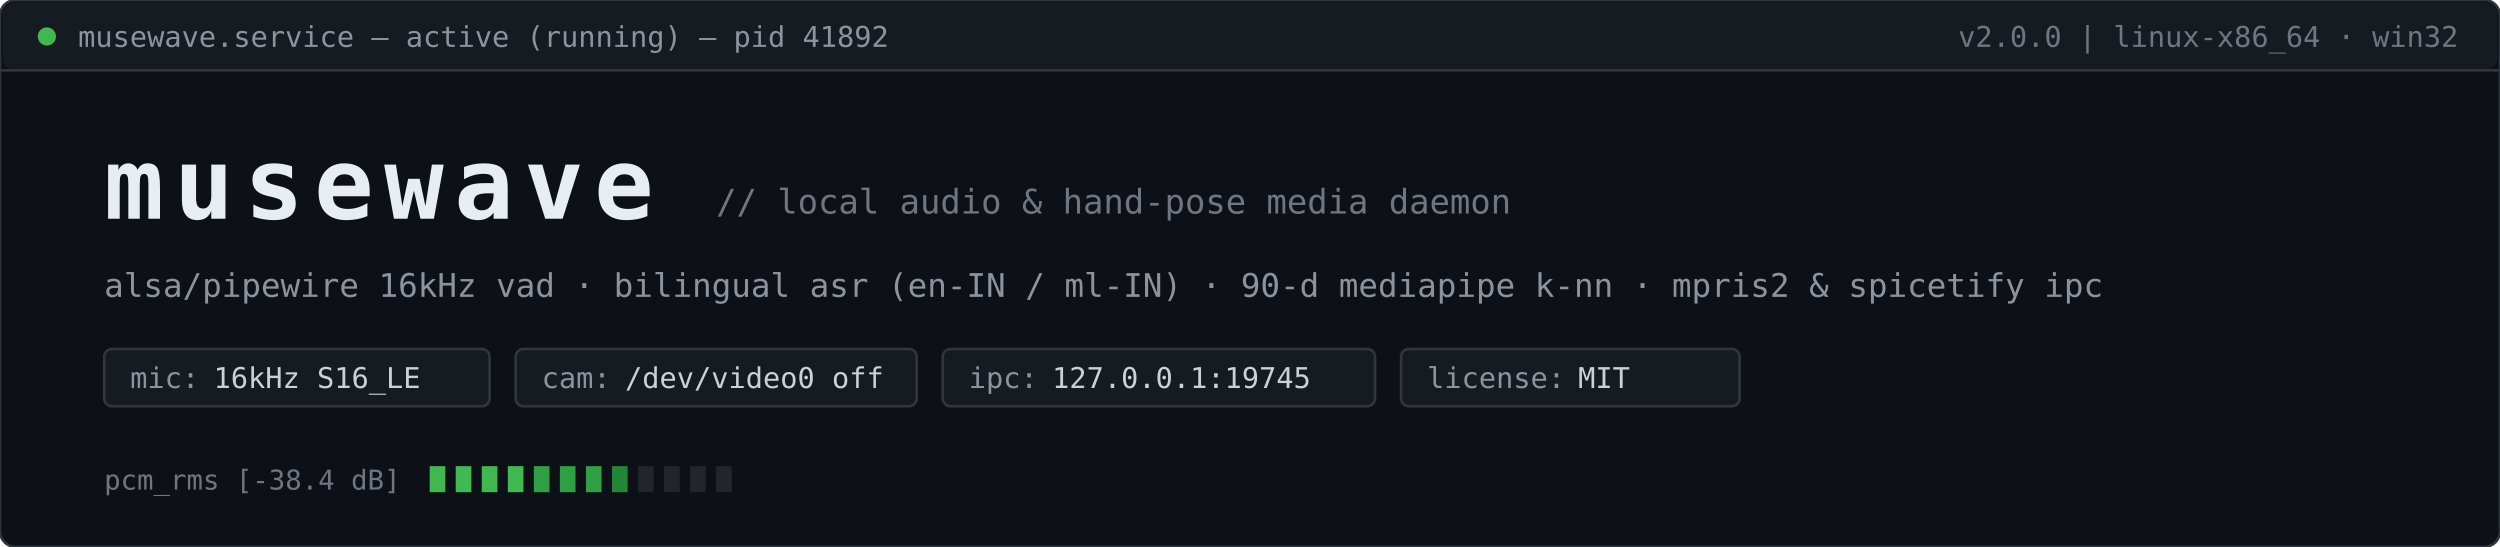
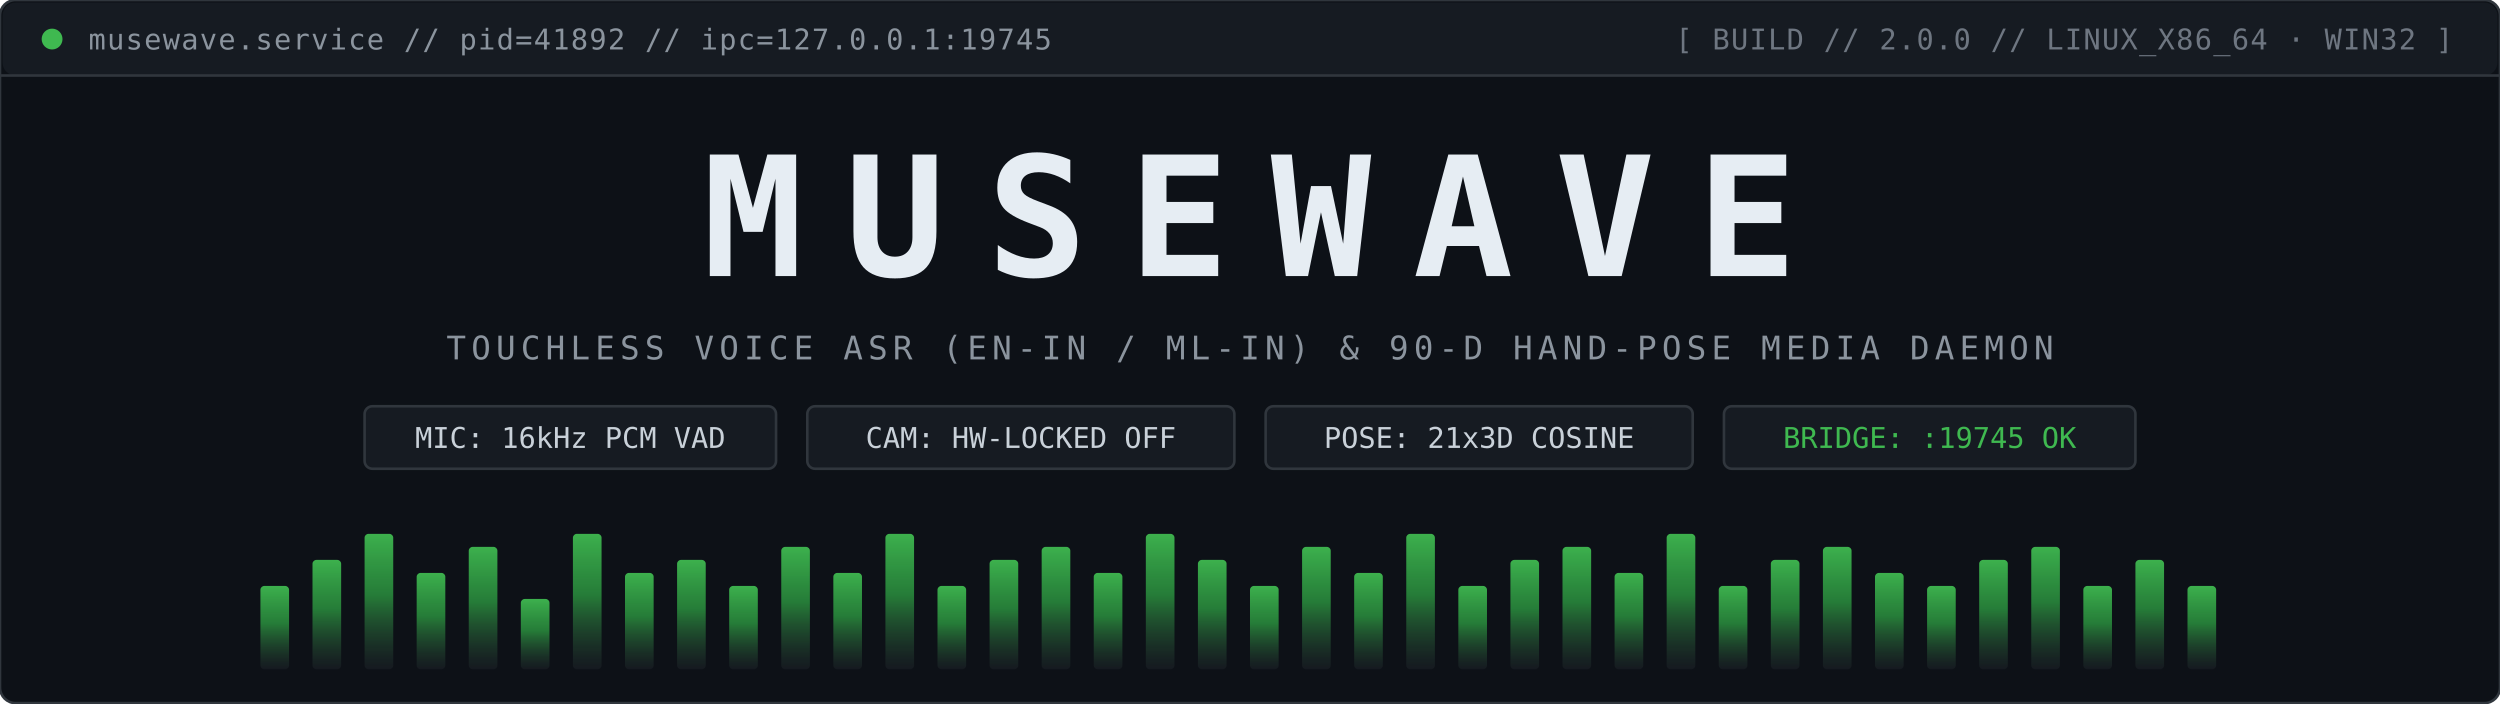
- <svg xmlns="http://www.w3.org/2000/svg" viewBox="0 0 960 210" width="100%" height="210">
-   <rect width="960" height="210" rx="6" fill="#0d1117" stroke="#30363d" stroke-width="1" />
-   <rect x="1" y="1" width="958" height="26" rx="5" fill="#161b22" />
-   <line x1="0" y1="27" x2="960" y2="27" stroke="#30363d" stroke-width="1" />
-   <circle cx="18" cy="14" r="3.5" fill="#3fb950">
-     <animate attributeName="opacity" values="1;0.35;1" dur="2s" repeatCount="indefinite" />
+ <svg xmlns="http://www.w3.org/2000/svg" viewBox="0 0 960 270" width="100%" height="270">
+   <defs>
+     <linearGradient id="eqGrad" x1="0%" y1="100%" x2="0%" y2="0%">
+       <stop offset="0%" stop-color="#21262d" stop-opacity="0.4" />
+       <stop offset="55%" stop-color="#2ea043" stop-opacity="0.75" />
+       <stop offset="100%" stop-color="#3fb950" stop-opacity="0.95" />
+     </linearGradient>
+   </defs>
+   <rect width="960" height="270" rx="6" fill="#0d1117" stroke="#30363d" stroke-width="1" />
+   <rect x="1" y="1" width="958" height="28" rx="5" fill="#161b22" />
+   <line x1="0" y1="29" x2="960" y2="29" stroke="#30363d" stroke-width="1" />
+   <circle cx="20" cy="15" r="4" fill="#3fb950">
+     <animate attributeName="opacity" values="1;0.3;1" dur="1.8s" repeatCount="indefinite" />
  </circle>
-   <text x="30" y="18" font-family="ui-monospace, SFMono-Regular, Menlo, Monaco, Consolas, monospace" font-size="11" fill="#8b949e">
-     musewave.service — active (running) — pid 41892
+   <text x="34" y="19" font-family="ui-monospace, SFMono-Regular, Menlo, Monaco, Consolas, monospace" font-size="11" fill="#8b949e" letter-spacing="0.5">
+     musewave.service // pid=41892 // ipc=127.0.0.1:19745
  </text>
-   <text x="944" y="18" font-family="ui-monospace, SFMono-Regular, Menlo, Monaco, Consolas, monospace" font-size="11" fill="#6e7681" text-anchor="end">
-     v2.0.0 | linux-x86_64 · win32
+   <text x="942" y="19" font-family="ui-monospace, SFMono-Regular, Menlo, Monaco, Consolas, monospace" font-size="11" fill="#6e7681" text-anchor="end" letter-spacing="0.5">
+     [ BUILD // 2.0.0 // LINUX_X86_64 · WIN32 ]
  </text>
-   <text x="40" y="84" font-family="ui-monospace, SFMono-Regular, Menlo, Monaco, Consolas, monospace" font-size="38" font-weight="700" fill="#e6edf3" letter-spacing="4">
-     musewave
+   <text x="480" y="106" font-family="ui-monospace, SFMono-Regular, Menlo, Monaco, Consolas, monospace" font-size="64" font-weight="800" fill="#e6edf3" text-anchor="middle" letter-spacing="16">
+     MUSEWAVE
  </text>
-   <text x="275" y="82" font-family="ui-monospace, SFMono-Regular, Menlo, Monaco, Consolas, monospace" font-size="13" fill="#6e7681">
-     // local audio &amp; hand-pose media daemon
+   <text x="480" y="138" font-family="ui-monospace, SFMono-Regular, Menlo, Monaco, Consolas, monospace" font-size="12.5" fill="#8b949e" text-anchor="middle" letter-spacing="2">
+     TOUCHLESS VOICE ASR (EN-IN / ML-IN) &amp; 90-D HAND-POSE MEDIA DAEMON
  </text>
-   <text x="40" y="114" font-family="ui-monospace, SFMono-Regular, Menlo, Monaco, Consolas, monospace" font-size="12.5" fill="#8b949e">
-     alsa/pipewire 16kHz vad · bilingual asr (en-IN / ml-IN) · 90-d mediapipe k-nn · mpris2 &amp; spicetify ipc
-   </text>
-   <g font-family="ui-monospace, SFMono-Regular, Menlo, Monaco, Consolas, monospace" font-size="11" fill="#c9d1d9">
-     <rect x="40" y="134" width="148" height="22" rx="3" fill="#161b22" stroke="#30363d" stroke-width="1" />
-     <text x="50" y="149" fill="#8b949e">mic:</text>
-     <text x="82" y="149" fill="#c9d1d9">16kHz S16_LE</text>
-     <rect x="198" y="134" width="154" height="22" rx="3" fill="#161b22" stroke="#30363d" stroke-width="1" />
-     <text x="208" y="149" fill="#8b949e">cam:</text>
-     <text x="240" y="149" fill="#c9d1d9">/dev/video0 off</text>
-     <rect x="362" y="134" width="166" height="22" rx="3" fill="#161b22" stroke="#30363d" stroke-width="1" />
-     <text x="372" y="149" fill="#8b949e">ipc:</text>
-     <text x="404" y="149" fill="#c9d1d9">127.0.0.1:19745</text>
-     <rect x="538" y="134" width="130" height="22" rx="3" fill="#161b22" stroke="#30363d" stroke-width="1" />
-     <text x="548" y="149" fill="#8b949e">license:</text>
-     <text x="606" y="149" fill="#c9d1d9">MIT</text>
+   <g font-family="ui-monospace, SFMono-Regular, Menlo, Monaco, Consolas, monospace" font-size="11" text-anchor="middle">
+     <rect x="140" y="156" width="158" height="24" rx="3" fill="#161b22" stroke="#30363d" stroke-width="1" />
+     <text x="219" y="172" fill="#c9d1d9">MIC: 16kHz PCM VAD</text>
+     <rect x="310" y="156" width="164" height="24" rx="3" fill="#161b22" stroke="#30363d" stroke-width="1" />
+     <text x="392" y="172" fill="#c9d1d9">CAM: HW-LOCKED OFF</text>
+     <rect x="486" y="156" width="164" height="24" rx="3" fill="#161b22" stroke="#30363d" stroke-width="1" />
+     <text x="568" y="172" fill="#c9d1d9">POSE: 21x3D COSINE</text>
+     <rect x="662" y="156" width="158" height="24" rx="3" fill="#161b22" stroke="#30363d" stroke-width="1" />
+     <text x="741" y="172" fill="#3fb950">BRIDGE: :19745 OK</text>
  </g>
-   <text x="40" y="188" font-family="ui-monospace, SFMono-Regular, Menlo, Monaco, Consolas, monospace" font-size="10.5" fill="#6e7681">
-     pcm_rms [-38.4 dB]
-   </text>
-   <g fill="#30363d">
-     <rect x="165" y="179" width="6" height="10" fill="#3fb950">
-       <animate attributeName="opacity" values="0.9;0.4;0.9" dur="1.1s" repeatCount="indefinite" />
+   <g fill="url(#eqGrad)">
+     <rect x="100" y="225" width="11" height="32" rx="1.5">
+       <animate attributeName="height" values="10;44;18;10" dur="1.1s" repeatCount="indefinite" />
+       <animate attributeName="y" values="248;214;240;248" dur="1.1s" repeatCount="indefinite" />
    </rect>
-     <rect x="175" y="179" width="6" height="10" fill="#3fb950">
-       <animate attributeName="opacity" values="0.8;0.3;0.8" dur="0.9s" repeatCount="indefinite" />
+     <rect x="120" y="215" width="11" height="42" rx="1.5">
+       <animate attributeName="height" values="34;14;50;34" dur="0.9s" repeatCount="indefinite" />
+       <animate attributeName="y" values="224;244;208;224" dur="0.9s" repeatCount="indefinite" />
    </rect>
-     <rect x="185" y="179" width="6" height="10" fill="#3fb950">
-       <animate attributeName="opacity" values="0.4;0.9;0.4" dur="1.3s" repeatCount="indefinite" />
+     <rect x="140" y="205" width="11" height="52" rx="1.5">
+       <animate attributeName="height" values="20;56;16;20" dur="1.3s" repeatCount="indefinite" />
+       <animate attributeName="y" values="238;202;242;238" dur="1.3s" repeatCount="indefinite" />
    </rect>
-     <rect x="195" y="179" width="6" height="10" fill="#3fb950">
-       <animate attributeName="opacity" values="0.9;0.2;0.9" dur="0.8s" repeatCount="indefinite" />
+     <rect x="160" y="220" width="11" height="37" rx="1.5">
+       <animate attributeName="height" values="46;16;38;46" dur="0.8s" repeatCount="indefinite" />
+       <animate attributeName="y" values="212;242;220;212" dur="0.8s" repeatCount="indefinite" />
    </rect>
-     <rect x="205" y="179" width="6" height="10" fill="#2ea043">
-       <animate attributeName="opacity" values="0.2;0.85;0.2" dur="1.2s" repeatCount="indefinite" />
+     <rect x="180" y="210" width="11" height="47" rx="1.5">
+       <animate attributeName="height" values="14;52;28;14" dur="1.2s" repeatCount="indefinite" />
+       <animate attributeName="y" values="244;206;230;244" dur="1.2s" repeatCount="indefinite" />
    </rect>
-     <rect x="215" y="179" width="6" height="10" fill="#2ea043">
-       <animate attributeName="opacity" values="0.7;0.15;0.7" dur="1.0s" repeatCount="indefinite" />
+     <rect x="200" y="230" width="11" height="27" rx="1.5">
+       <animate attributeName="height" values="40;12;48;40" dur="1.0s" repeatCount="indefinite" />
+       <animate attributeName="y" values="218;246;210;218" dur="1.0s" repeatCount="indefinite" />
    </rect>
-     <rect x="225" y="179" width="6" height="10" fill="#2ea043">
-       <animate attributeName="opacity" values="0.15;0.75;0.15" dur="0.85s" repeatCount="indefinite" />
+     <rect x="220" y="205" width="11" height="52" rx="1.5">
+       <animate attributeName="height" values="26;58;20;26" dur="0.75s" repeatCount="indefinite" />
+       <animate attributeName="y" values="232;200;238;232" dur="0.75s" repeatCount="indefinite" />
    </rect>
-     <rect x="235" y="179" width="6" height="10" fill="#238636">
-       <animate attributeName="opacity" values="0.1;0.6;0.1" dur="1.15s" repeatCount="indefinite" />
+     <rect x="240" y="220" width="11" height="37" rx="1.5">
+       <animate attributeName="height" values="52;18;42;52" dur="1.15s" repeatCount="indefinite" />
+       <animate attributeName="y" values="206;240;216;206" dur="1.15s" repeatCount="indefinite" />
    </rect>
-     <rect x="245" y="179" width="6" height="10" fill="#21262d" />
-     <rect x="255" y="179" width="6" height="10" fill="#21262d" />
-     <rect x="265" y="179" width="6" height="10" fill="#21262d" />
-     <rect x="275" y="179" width="6" height="10" fill="#21262d" />
+     <rect x="260" y="215" width="11" height="42" rx="1.5">
+       <animate attributeName="height" values="16;46;24;16" dur="0.95s" repeatCount="indefinite" />
+       <animate attributeName="y" values="242;212;234;242" dur="0.95s" repeatCount="indefinite" />
+     </rect>
+     <rect x="280" y="225" width="11" height="32" rx="1.5">
+       <animate attributeName="height" values="42;14;54;42" dur="1.25s" repeatCount="indefinite" />
+       <animate attributeName="y" values="216;244;204;216" dur="1.25s" repeatCount="indefinite" />
+     </rect>
+     <rect x="300" y="210" width="11" height="47" rx="1.5">
+       <animate attributeName="height" values="22;56;12;22" dur="0.85s" repeatCount="indefinite" />
+       <animate attributeName="y" values="236;202;246;236" dur="0.85s" repeatCount="indefinite" />
+     </rect>
+     <rect x="320" y="220" width="11" height="37" rx="1.5">
+       <animate attributeName="height" values="48;20;34;48" dur="1.05s" repeatCount="indefinite" />
+       <animate attributeName="y" values="210;238;224;210" dur="1.05s" repeatCount="indefinite" />
+     </rect>
+     <rect x="340" y="205" width="11" height="52" rx="1.5">
+       <animate attributeName="height" values="18;52;28;18" dur="0.9s" repeatCount="indefinite" />
+       <animate attributeName="y" values="240;206;230;240" dur="0.9s" repeatCount="indefinite" />
+     </rect>
+     <rect x="360" y="225" width="11" height="32" rx="1.5">
+       <animate attributeName="height" values="56;16;44;56" dur="1.1s" repeatCount="indefinite" />
+       <animate attributeName="y" values="202;242;214;202" dur="1.1s" repeatCount="indefinite" />
+     </rect>
+     <rect x="380" y="215" width="11" height="42" rx="1.5">
+       <animate attributeName="height" values="12;48;24;12" dur="0.8s" repeatCount="indefinite" />
+       <animate attributeName="y" values="246;210;234;246" dur="0.8s" repeatCount="indefinite" />
+     </rect>
+     <rect x="400" y="210" width="11" height="47" rx="1.5">
+       <animate attributeName="height" values="44;22;58;44" dur="1.2s" repeatCount="indefinite" />
+       <animate attributeName="y" values="214;236;200;214" dur="1.2s" repeatCount="indefinite" />
+     </rect>
+     <rect x="420" y="220" width="11" height="37" rx="1.5">
+       <animate attributeName="height" values="28;60;16;28" dur="0.7s" repeatCount="indefinite" />
+       <animate attributeName="y" values="230;198;242;230" dur="0.7s" repeatCount="indefinite" />
+     </rect>
+     <rect x="440" y="205" width="11" height="52" rx="1.5">
+       <animate attributeName="height" values="58;18;48;58" dur="1.0s" repeatCount="indefinite" />
+       <animate attributeName="y" values="200;240;210;200" dur="1.0s" repeatCount="indefinite" />
+     </rect>
+     <rect x="460" y="215" width="11" height="42" rx="1.5">
+       <animate attributeName="height" values="20;54;24;20" dur="0.95s" repeatCount="indefinite" />
+       <animate attributeName="y" values="238;204;234;238" dur="0.95s" repeatCount="indefinite" />
+     </rect>
+     <rect x="480" y="225" width="11" height="32" rx="1.5">
+       <animate attributeName="height" values="50;14;40;50" dur="1.15s" repeatCount="indefinite" />
+       <animate attributeName="y" values="208;244;218;208" dur="1.15s" repeatCount="indefinite" />
+     </rect>
+     <rect x="500" y="210" width="11" height="47" rx="1.5">
+       <animate attributeName="height" values="16;48;26;16" dur="0.85s" repeatCount="indefinite" />
+       <animate attributeName="y" values="242;210;232;242" dur="0.85s" repeatCount="indefinite" />
+     </rect>
+     <rect x="520" y="220" width="11" height="37" rx="1.5">
+       <animate attributeName="height" values="46;20;56;46" dur="1.05s" repeatCount="indefinite" />
+       <animate attributeName="y" values="212;238;202;212" dur="1.05s" repeatCount="indefinite" />
+     </rect>
+     <rect x="540" y="205" width="11" height="52" rx="1.5">
+       <animate attributeName="height" values="24;58;14;24" dur="0.9s" repeatCount="indefinite" />
+       <animate attributeName="y" values="234;200;244;234" dur="0.9s" repeatCount="indefinite" />
+     </rect>
+     <rect x="560" y="225" width="11" height="32" rx="1.5">
+       <animate attributeName="height" values="54;16;42;54" dur="1.25s" repeatCount="indefinite" />
+       <animate attributeName="y" values="204;242;216;204" dur="1.25s" repeatCount="indefinite" />
+     </rect>
+     <rect x="580" y="215" width="11" height="42" rx="1.5">
+       <animate attributeName="height" values="14;44;22;14" dur="0.8s" repeatCount="indefinite" />
+       <animate attributeName="y" values="244;214;236;244" dur="0.8s" repeatCount="indefinite" />
+     </rect>
+     <rect x="600" y="210" width="11" height="47" rx="1.5">
+       <animate attributeName="height" values="40;12;50;40" dur="1.1s" repeatCount="indefinite" />
+       <animate attributeName="y" values="218;246;208;218" dur="1.1s" repeatCount="indefinite" />
+     </rect>
+     <rect x="620" y="220" width="11" height="37" rx="1.5">
+       <animate attributeName="height" values="18;52;24;18" dur="0.95s" repeatCount="indefinite" />
+       <animate attributeName="y" values="240;206;234;240" dur="0.95s" repeatCount="indefinite" />
+     </rect>
+     <rect x="640" y="205" width="11" height="52" rx="1.5">
+       <animate attributeName="height" values="48;18;36;48" dur="1.2s" repeatCount="indefinite" />
+       <animate attributeName="y" values="210;240;222;210" dur="1.2s" repeatCount="indefinite" />
+     </rect>
+     <rect x="660" y="225" width="11" height="32" rx="1.5">
+       <animate attributeName="height" values="16;46;20;16" dur="0.85s" repeatCount="indefinite" />
+       <animate attributeName="y" values="242;212;238;242" dur="0.85s" repeatCount="indefinite" />
+     </rect>
+     <rect x="680" y="215" width="11" height="42" rx="1.5">
+       <animate attributeName="height" values="44;14;52;44" dur="1.0s" repeatCount="indefinite" />
+       <animate attributeName="y" values="214;244;206;214" dur="1.0s" repeatCount="indefinite" />
+     </rect>
+     <rect x="700" y="210" width="11" height="47" rx="1.5">
+       <animate attributeName="height" values="22;54;16;22" dur="1.15s" repeatCount="indefinite" />
+       <animate attributeName="y" values="236;204;242;236" dur="1.15s" repeatCount="indefinite" />
+     </rect>
+     <rect x="720" y="220" width="11" height="37" rx="1.5">
+       <animate attributeName="height" values="48;16;38;48" dur="0.9s" repeatCount="indefinite" />
+       <animate attributeName="y" values="210;242;220;210" dur="0.9s" repeatCount="indefinite" />
+     </rect>
+     <rect x="740" y="225" width="11" height="32" rx="1.5">
+       <animate attributeName="height" values="14;42;22;14" dur="1.05s" repeatCount="indefinite" />
+       <animate attributeName="y" values="244;216;236;244" dur="1.05s" repeatCount="indefinite" />
+     </rect>
+     <rect x="760" y="215" width="11" height="42" rx="1.5">
+       <animate attributeName="height" values="36;12;46;36" dur="0.8s" repeatCount="indefinite" />
+       <animate attributeName="y" values="222;246;212;222" dur="0.8s" repeatCount="indefinite" />
+     </rect>
+     <rect x="780" y="210" width="11" height="47" rx="1.5">
+       <animate attributeName="height" values="18;48;14;18" dur="1.2s" repeatCount="indefinite" />
+       <animate attributeName="y" values="240;210;244;240" dur="1.2s" repeatCount="indefinite" />
+     </rect>
+     <rect x="800" y="225" width="11" height="32" rx="1.5">
+       <animate attributeName="height" values="38;14;42;38" dur="0.95s" repeatCount="indefinite" />
+       <animate attributeName="y" values="220;244;216;220" dur="0.95s" repeatCount="indefinite" />
+     </rect>
+     <rect x="820" y="215" width="11" height="42" rx="1.5">
+       <animate attributeName="height" values="16;44;20;16" dur="1.1s" repeatCount="indefinite" />
+       <animate attributeName="y" values="242;214;238;242" dur="1.1s" repeatCount="indefinite" />
+     </rect>
+     <rect x="840" y="225" width="11" height="32" rx="1.5">
+       <animate attributeName="height" values="32;10;38;32" dur="0.85s" repeatCount="indefinite" />
+       <animate attributeName="y" values="226;248;220;226" dur="0.85s" repeatCount="indefinite" />
+     </rect>
  </g>
</svg>
